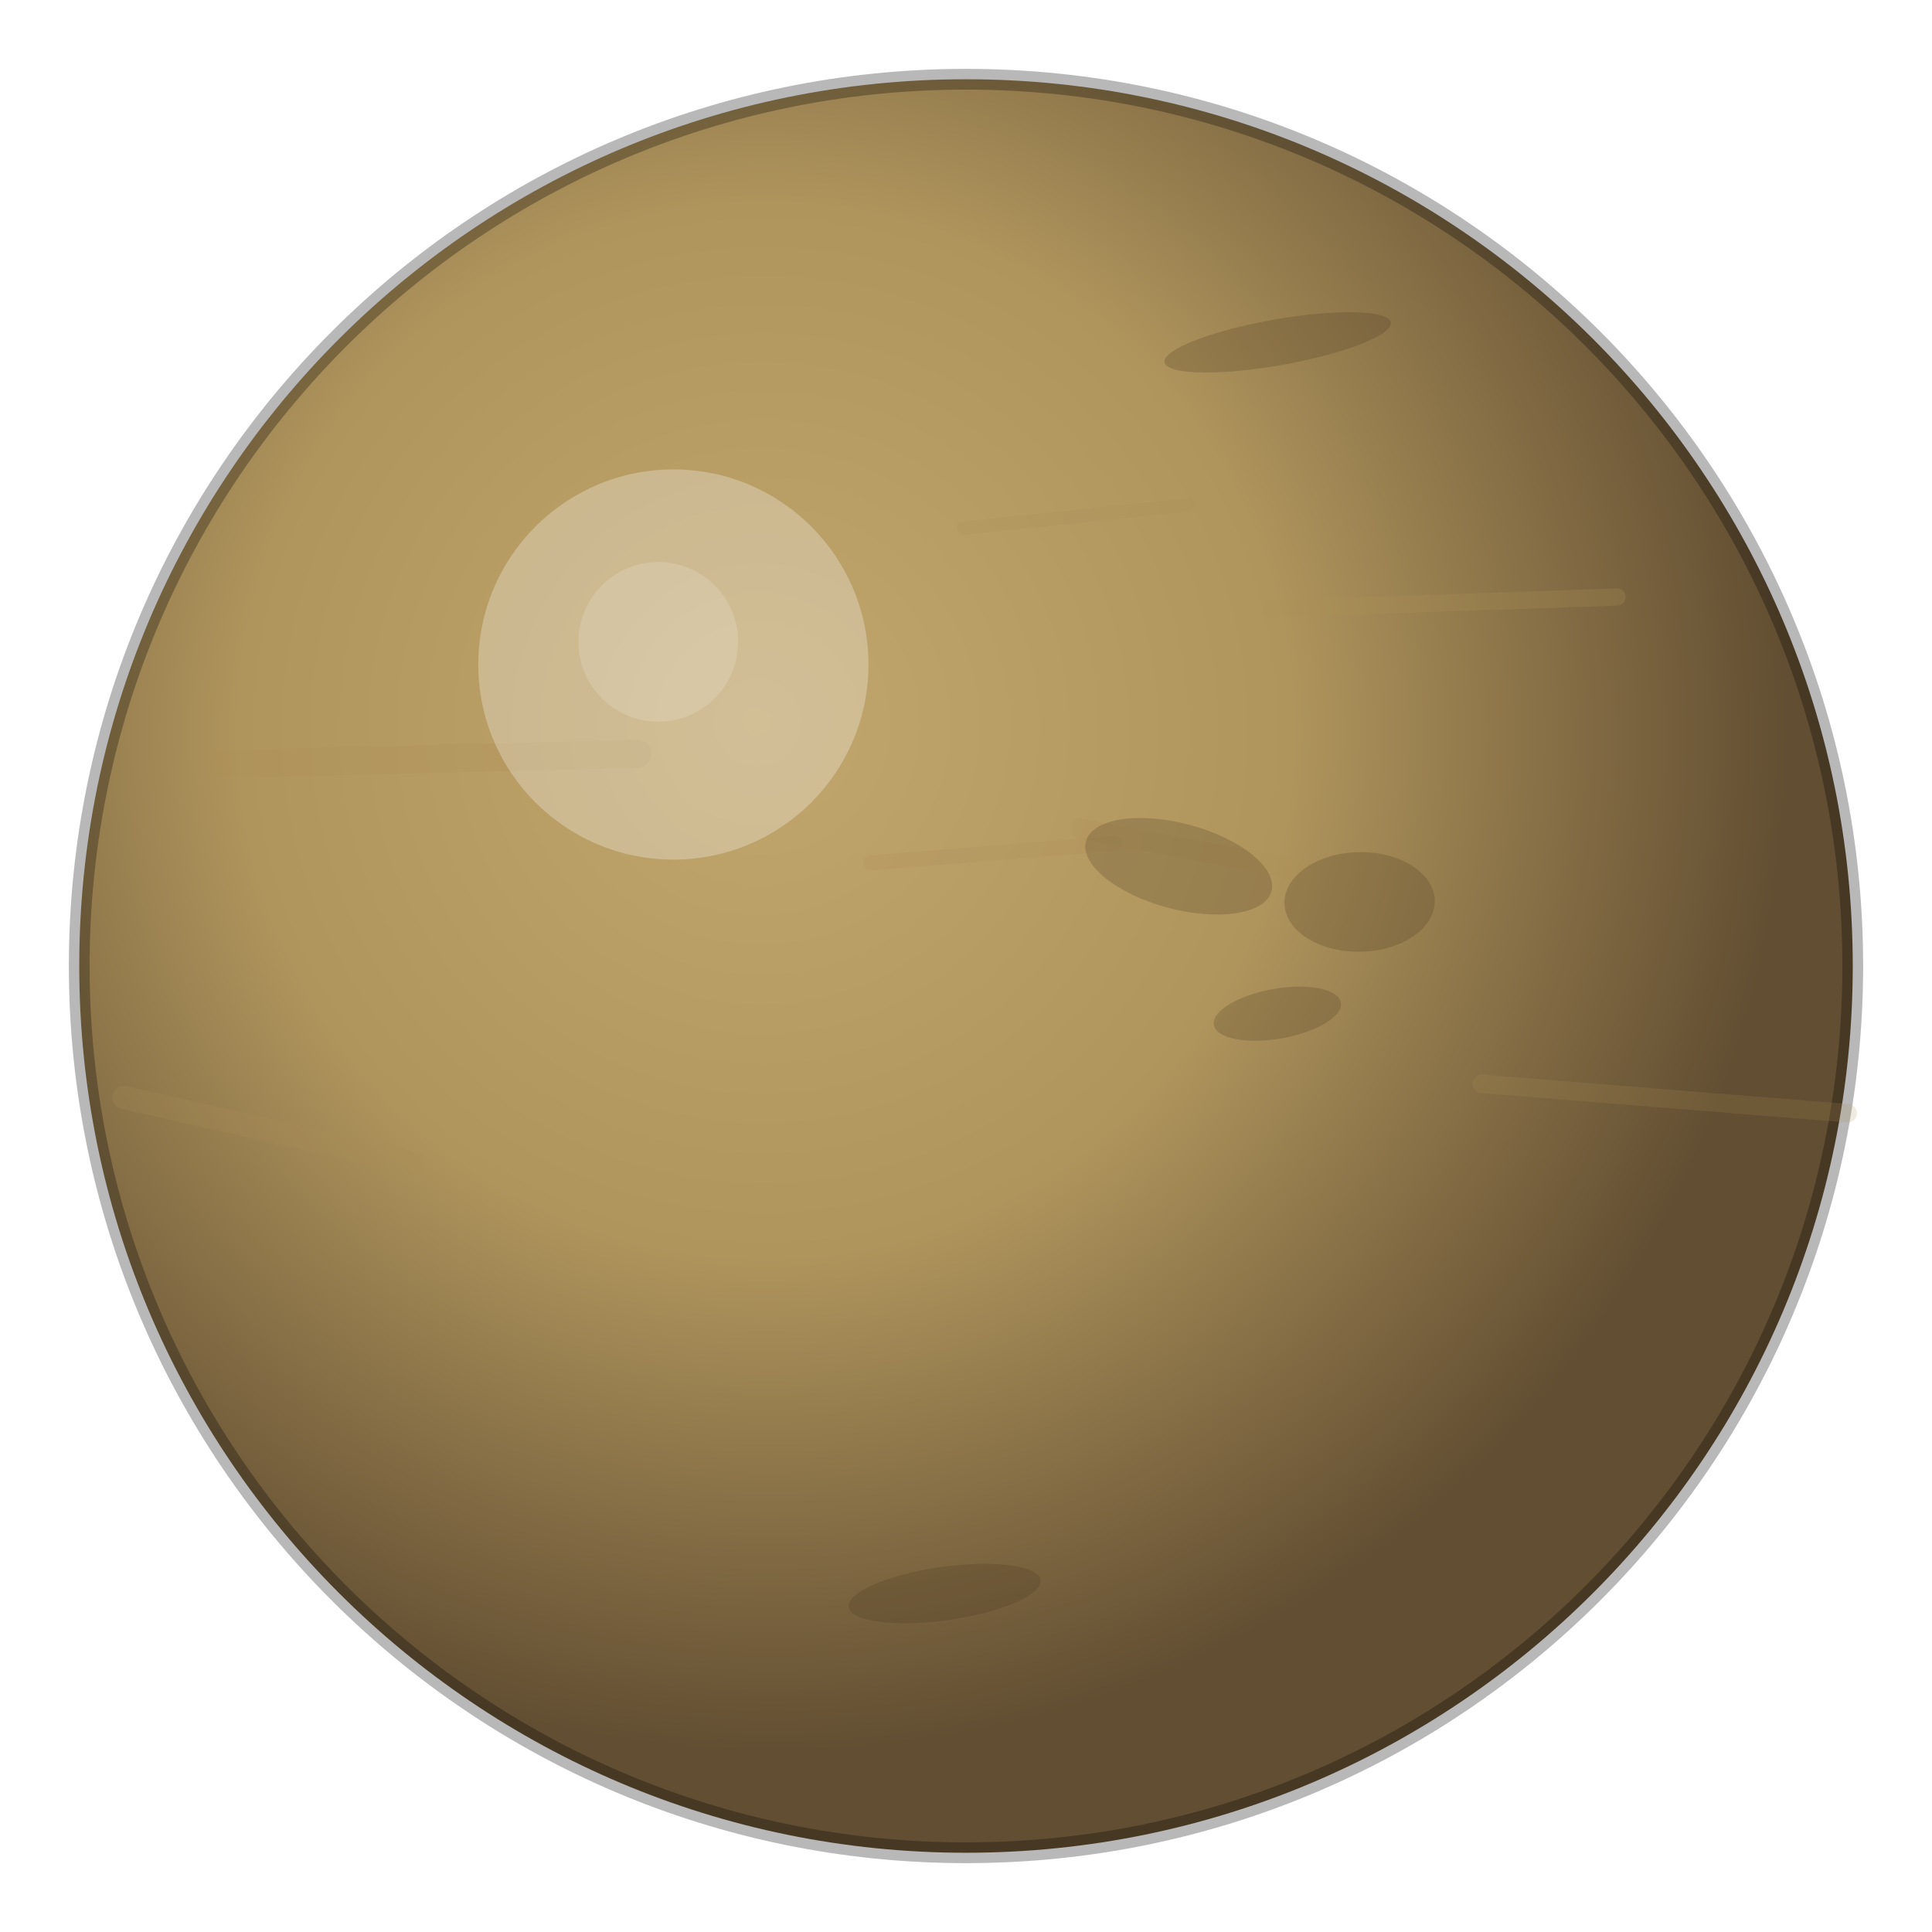
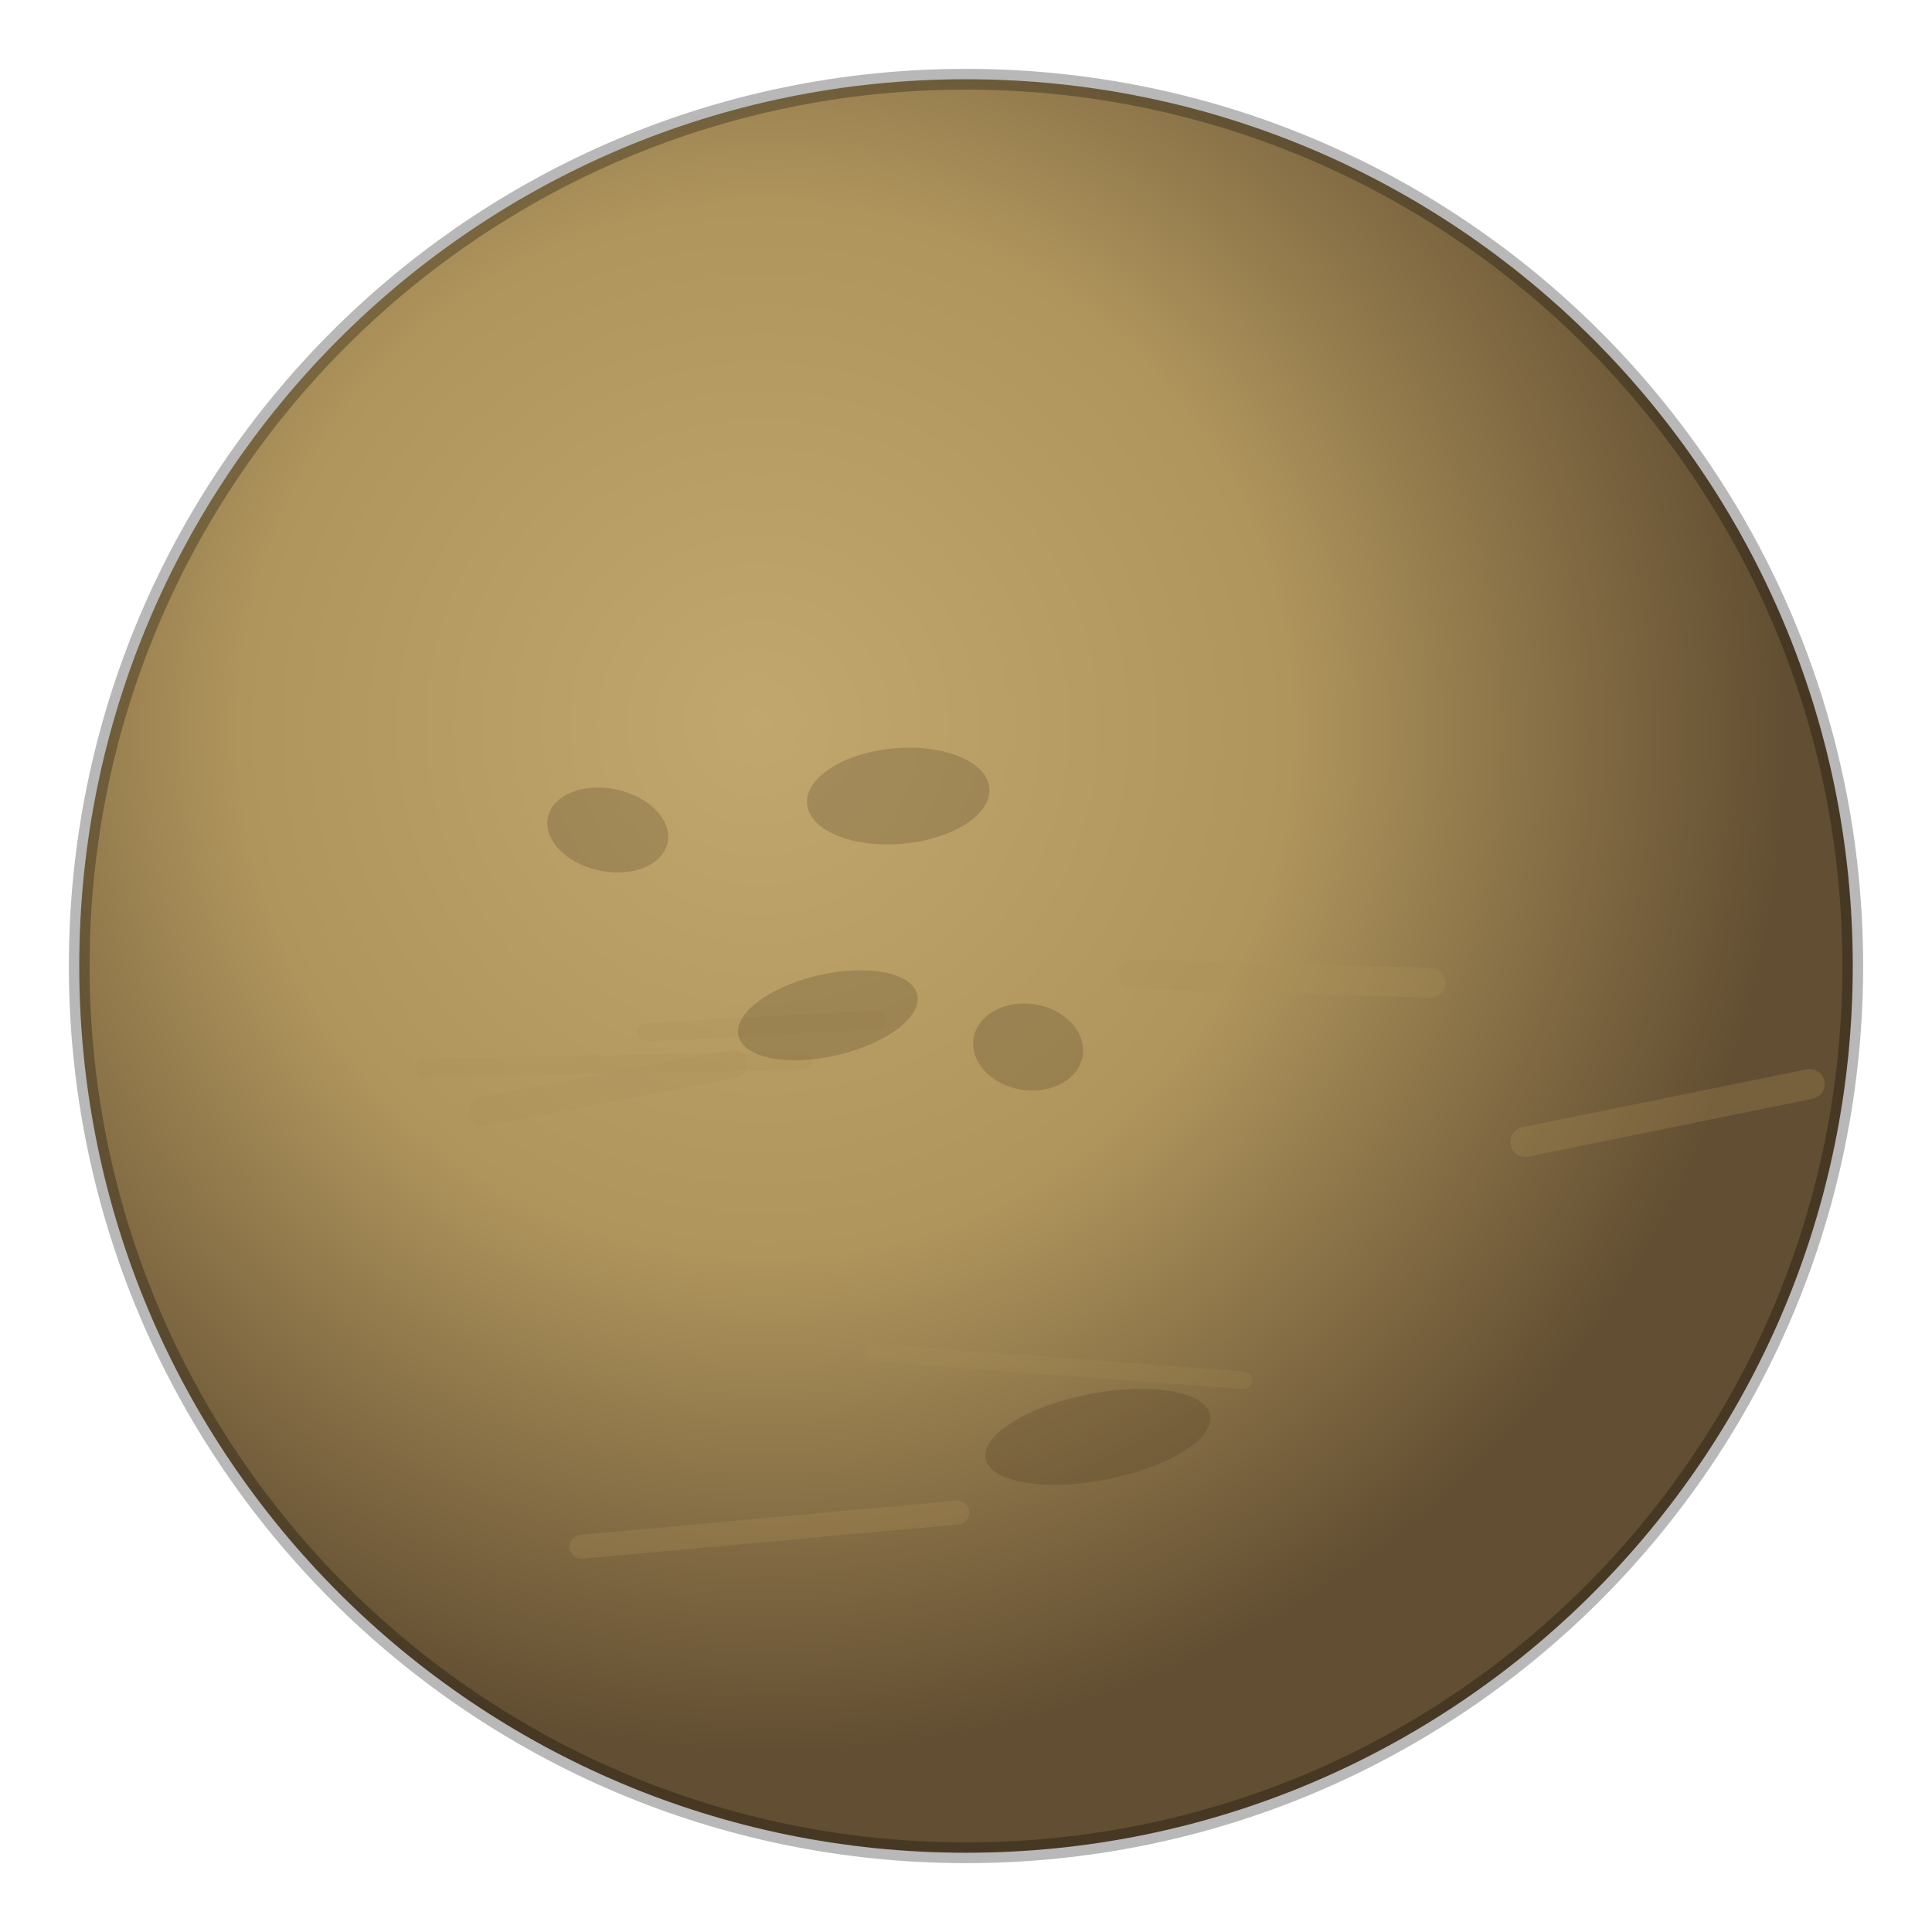
<svg xmlns="http://www.w3.org/2000/svg" width="512" height="512" viewBox="0 0 512 512">
  <defs>
    <radialGradient id="bodyArid1" cx="39%" cy="37%" r="58%" fx="38%" fy="36%">
      <stop offset="0%" stop-color="rgb(193,166,110)" />
      <stop offset="52%" stop-color="rgb(175,148,92)" />
      <stop offset="100%" stop-color="rgb(98,78,50)" />
    </radialGradient>
  </defs>
  <circle cx="256" cy="256" r="235" fill="url(#bodyArid1)" />
  <circle cx="256" cy="256" r="235" fill="none" stroke="rgba(0,0,0,0.28)" stroke-width="5.5" />
-   <path d="M 255.313,139.926 Q 285.043,136.896 314.773,133.866" fill="none" stroke="rgba(172,144,87,0.22)" stroke-width="3.514" stroke-linecap="round" />
-   <path d="M 59.425,202.477 Q 114.178,201.136 168.931,199.794" fill="none" stroke="rgba(172,144,87,0.24)" stroke-width="7.43" stroke-linecap="round" />
-   <path d="M 286.339,219.577 Q 315.187,225.025 344.036,230.474" fill="none" stroke="rgba(172,144,87,0.25)" stroke-width="5.384" stroke-linecap="round" />
-   <path d="M 230.781,228.679 Q 263.041,226.089 295.302,223.499" fill="none" stroke="rgba(172,144,87,0.20)" stroke-width="3.983" stroke-linecap="round" />
-   <path d="M 32.856,290.844 Q 71.057,299.505 109.258,308.167" fill="none" stroke="rgba(172,144,87,0.22)" stroke-width="6.143" stroke-linecap="round" />
-   <path d="M 336.856,161.37 Q 382.699,159.794 428.542,158.218" fill="none" stroke="rgba(172,144,87,0.26)" stroke-width="4.543" stroke-linecap="round" />
-   <path d="M 392.701,287.226 Q 441.18,291.119 489.659,295.011" fill="none" stroke="rgba(172,144,87,0.18)" stroke-width="4.899" stroke-linecap="round" />
-   <ellipse cx="360.311" cy="239.026" rx="19.922" ry="13.199" fill="rgba(70,52,28,0.22)" transform="rotate(-1 360.3106 239.026)" />
-   <ellipse cx="250.335" cy="422.306" rx="25.679" ry="7.093" fill="rgba(70,52,28,0.22)" transform="rotate(-8 250.3352 422.3062)" />
-   <ellipse cx="312.37" cy="229.573" rx="25.458" ry="11.347" fill="rgba(70,52,28,0.22)" transform="rotate(15 312.3696 229.5725)" />
-   <ellipse cx="338.513" cy="268.647" rx="17.086" ry="6.628" fill="rgba(70,52,28,0.22)" transform="rotate(-10 338.5133 268.6473)" />
-   <ellipse cx="338.598" cy="90.728" rx="30.455" ry="6.093" fill="rgba(70,52,28,0.22)" transform="rotate(-10 338.5975 90.72766)" />
-   <circle cx="178.45" cy="176.1" r="51.7" fill="rgba(255,255,255,0.28)" />
-   <circle cx="174.45" cy="170.1" r="21.15" fill="rgba(255,255,255,0.15)" />
+   <path d="M 154.102,409.902 Q 203.901,405.372 253.699,400.841" fill="none" stroke="rgba(172,144,87,0.29)" stroke-width="6.334" stroke-linecap="round" />
+   <path d="M 112.357,283.021 Q 162.491,282.04 212.625,281.058" fill="none" stroke="rgba(172,144,87,0.27)" stroke-width="4.825" stroke-linecap="round" />
+   <path d="M 300.37,258.128 Q 339.753,259.287 379.135,260.446" fill="none" stroke="rgba(172,144,87,0.27)" stroke-width="7.894" stroke-linecap="round" />
+   <path d="M 231.28,358.422 Q 280.385,362.106 329.489,365.791" fill="none" stroke="rgba(172,144,87,0.19)" stroke-width="4.656" stroke-linecap="round" />
+   <path d="M 128.061,294.518 Q 161.176,288.264 194.29,282.01" fill="none" stroke="rgba(172,144,87,0.22)" stroke-width="7.645" stroke-linecap="round" />
+   <path d="M 404.216,302.614 Q 441.901,294.948 479.585,287.281" fill="none" stroke="rgba(172,144,87,0.28)" stroke-width="7.945" stroke-linecap="round" />
+   <path d="M 171.248,273.571 Q 201.89,271.903 232.532,270.236" fill="none" stroke="rgba(172,144,87,0.25)" stroke-width="4.953" stroke-linecap="round" />
+   <ellipse cx="161.065" cy="219.958" rx="16.212" ry="10.976" fill="rgba(70,52,28,0.22)" transform="rotate(12 161.0648 219.9579)" />
+   <ellipse cx="219.386" cy="269.054" rx="24.314" ry="10.868" fill="rgba(70,52,28,0.22)" transform="rotate(-13 219.3855 269.0543)" />
+   <ellipse cx="272.463" cy="277.468" rx="14.637" ry="11.458" fill="rgba(70,52,28,0.22)" transform="rotate(9 272.4626 277.4682)" />
+   <ellipse cx="238.034" cy="210.96" rx="24.253" ry="12.69" fill="rgba(70,52,28,0.22)" transform="rotate(-5 238.0335 210.9603)" />
+   <ellipse cx="290.937" cy="380.771" rx="30.311" ry="11.533" fill="rgba(70,52,28,0.22)" transform="rotate(-11 290.9372 380.7712)" />
</svg>
